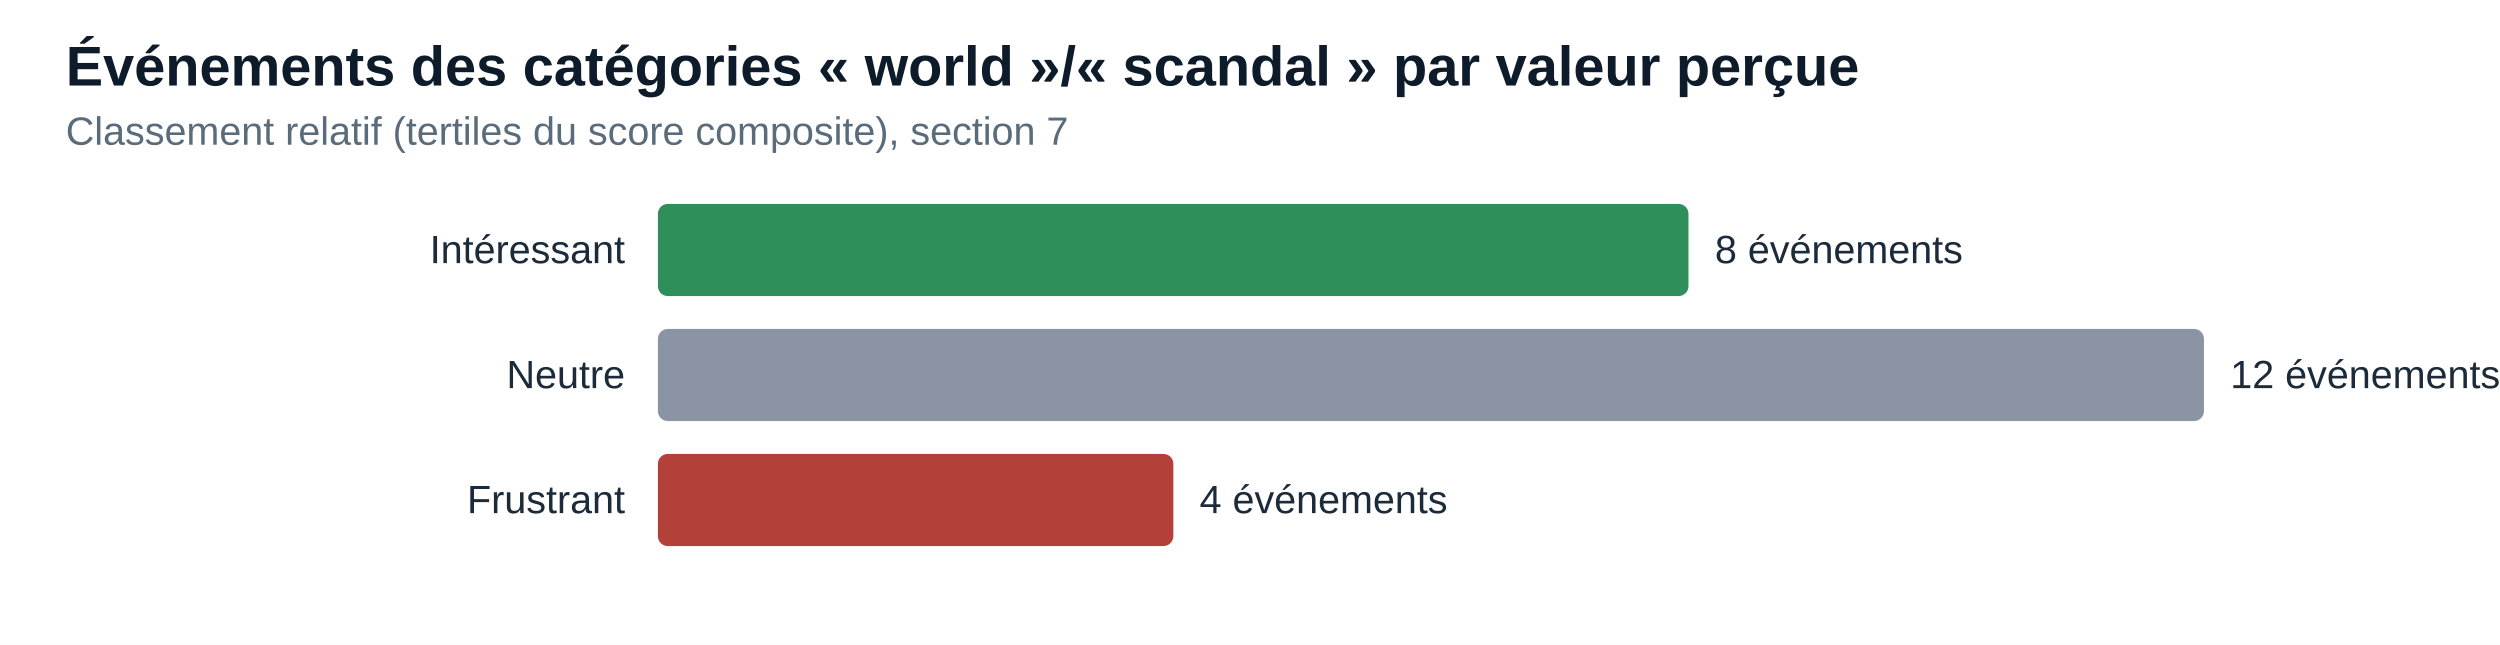
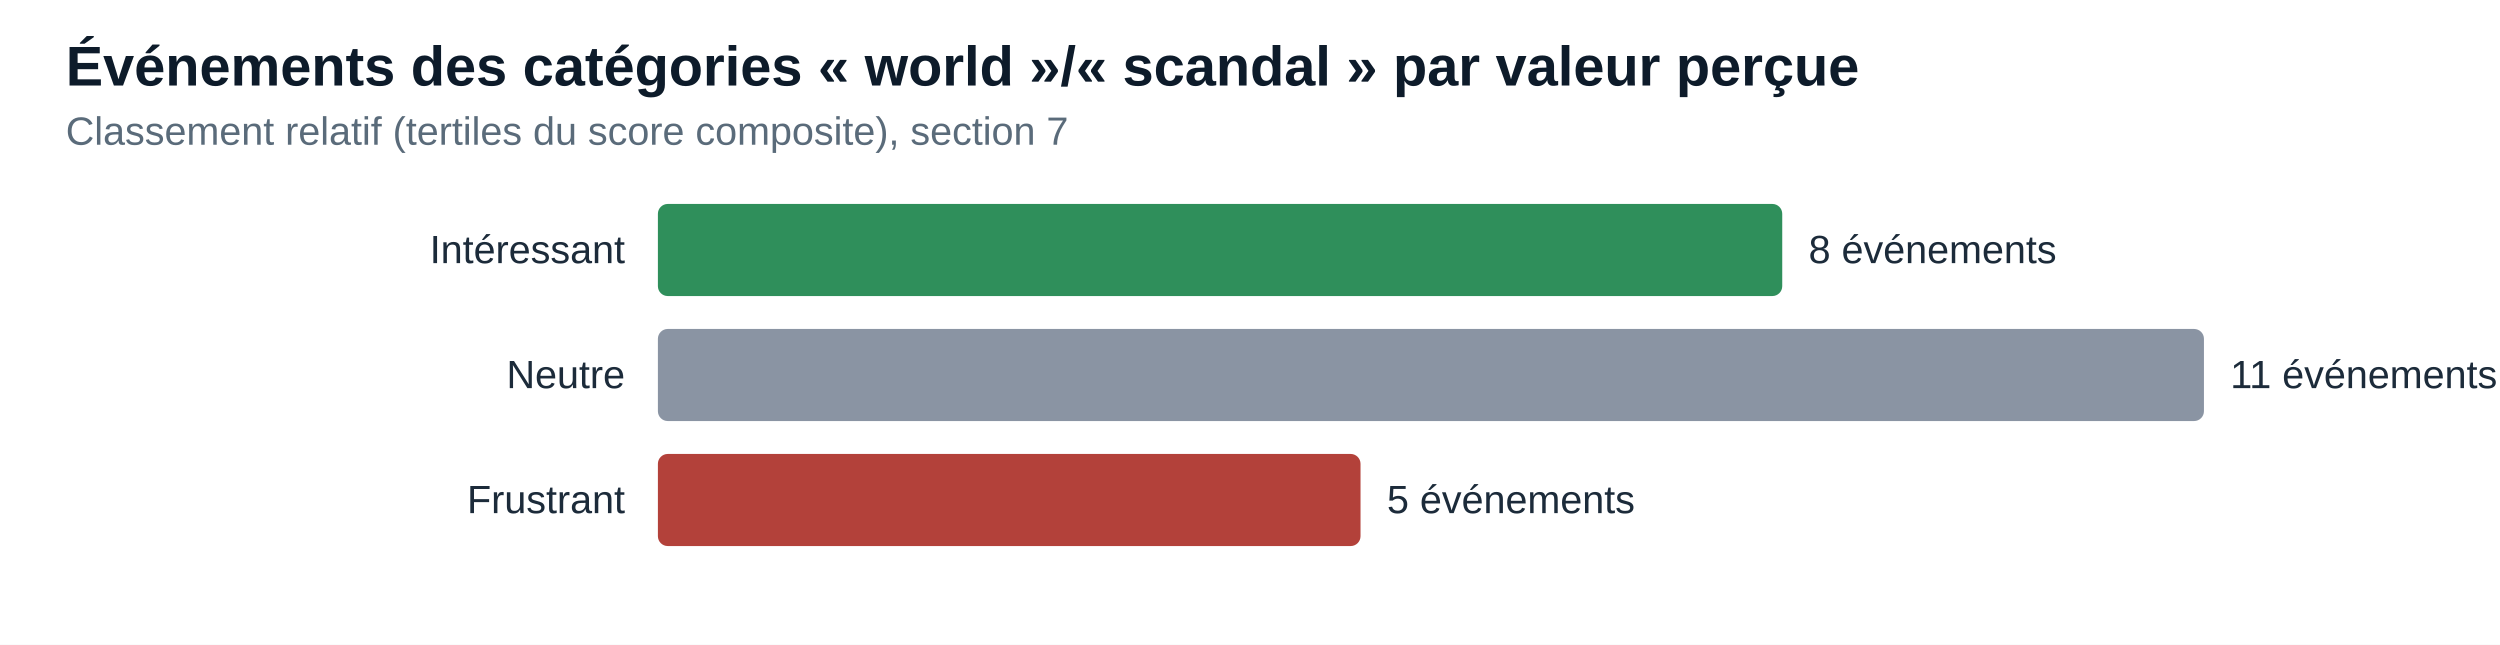
<svg xmlns="http://www.w3.org/2000/svg" width="760" height="196" viewBox="0 0 760 196">
  <rect width="760" height="196" fill="#ffffff" />
  <text x="20" y="26" font-size="17" font-weight="700" fill="#0d1b2a" style="font-family:Arial,Helvetica,sans-serif">Événements des catégories « world »/« scandal » par valeur perçue</text>
  <text x="20" y="44" font-size="12" fill="#5a6b7a" style="font-family:Arial,Helvetica,sans-serif">Classement relatif (tertiles du score composite), section 7</text>
  <text x="190" y="80" text-anchor="end" font-size="12" fill="#1c2b3a" style="font-family:Arial,Helvetica,sans-serif">Intéressant</text>
-   <rect x="200" y="62" width="313.3" height="28" fill="#2f8f5b" rx="3" />
-   <text x="521.333" y="80" font-size="12" fill="#1c2b3a" style="font-family:Arial,Helvetica,sans-serif">8 événements</text>
+   <rect x="200" y="62" width="341.8" height="28" fill="#2f8f5b" rx="3" />
+   <text x="549.818" y="80" font-size="12" fill="#1c2b3a" style="font-family:Arial,Helvetica,sans-serif">8 événements</text>
  <text x="190" y="118" text-anchor="end" font-size="12" fill="#1c2b3a" style="font-family:Arial,Helvetica,sans-serif">Neutre</text>
  <rect x="200" y="100" width="470.0" height="28" fill="#8a94a3" rx="3" />
-   <text x="678" y="118" font-size="12" fill="#1c2b3a" style="font-family:Arial,Helvetica,sans-serif">12 événements</text>
+   <text x="678" y="118" font-size="12" fill="#1c2b3a" style="font-family:Arial,Helvetica,sans-serif">11 événements</text>
  <text x="190" y="156" text-anchor="end" font-size="12" fill="#1c2b3a" style="font-family:Arial,Helvetica,sans-serif">Frustrant</text>
-   <rect x="200" y="138" width="156.7" height="28" fill="#b3413a" rx="3" />
-   <text x="364.667" y="156" font-size="12" fill="#1c2b3a" style="font-family:Arial,Helvetica,sans-serif">4 événements</text>
+   <rect x="200" y="138" width="213.6" height="28" fill="#b3413a" rx="3" />
+   <text x="421.636" y="156" font-size="12" fill="#1c2b3a" style="font-family:Arial,Helvetica,sans-serif">5 événements</text>
</svg>
